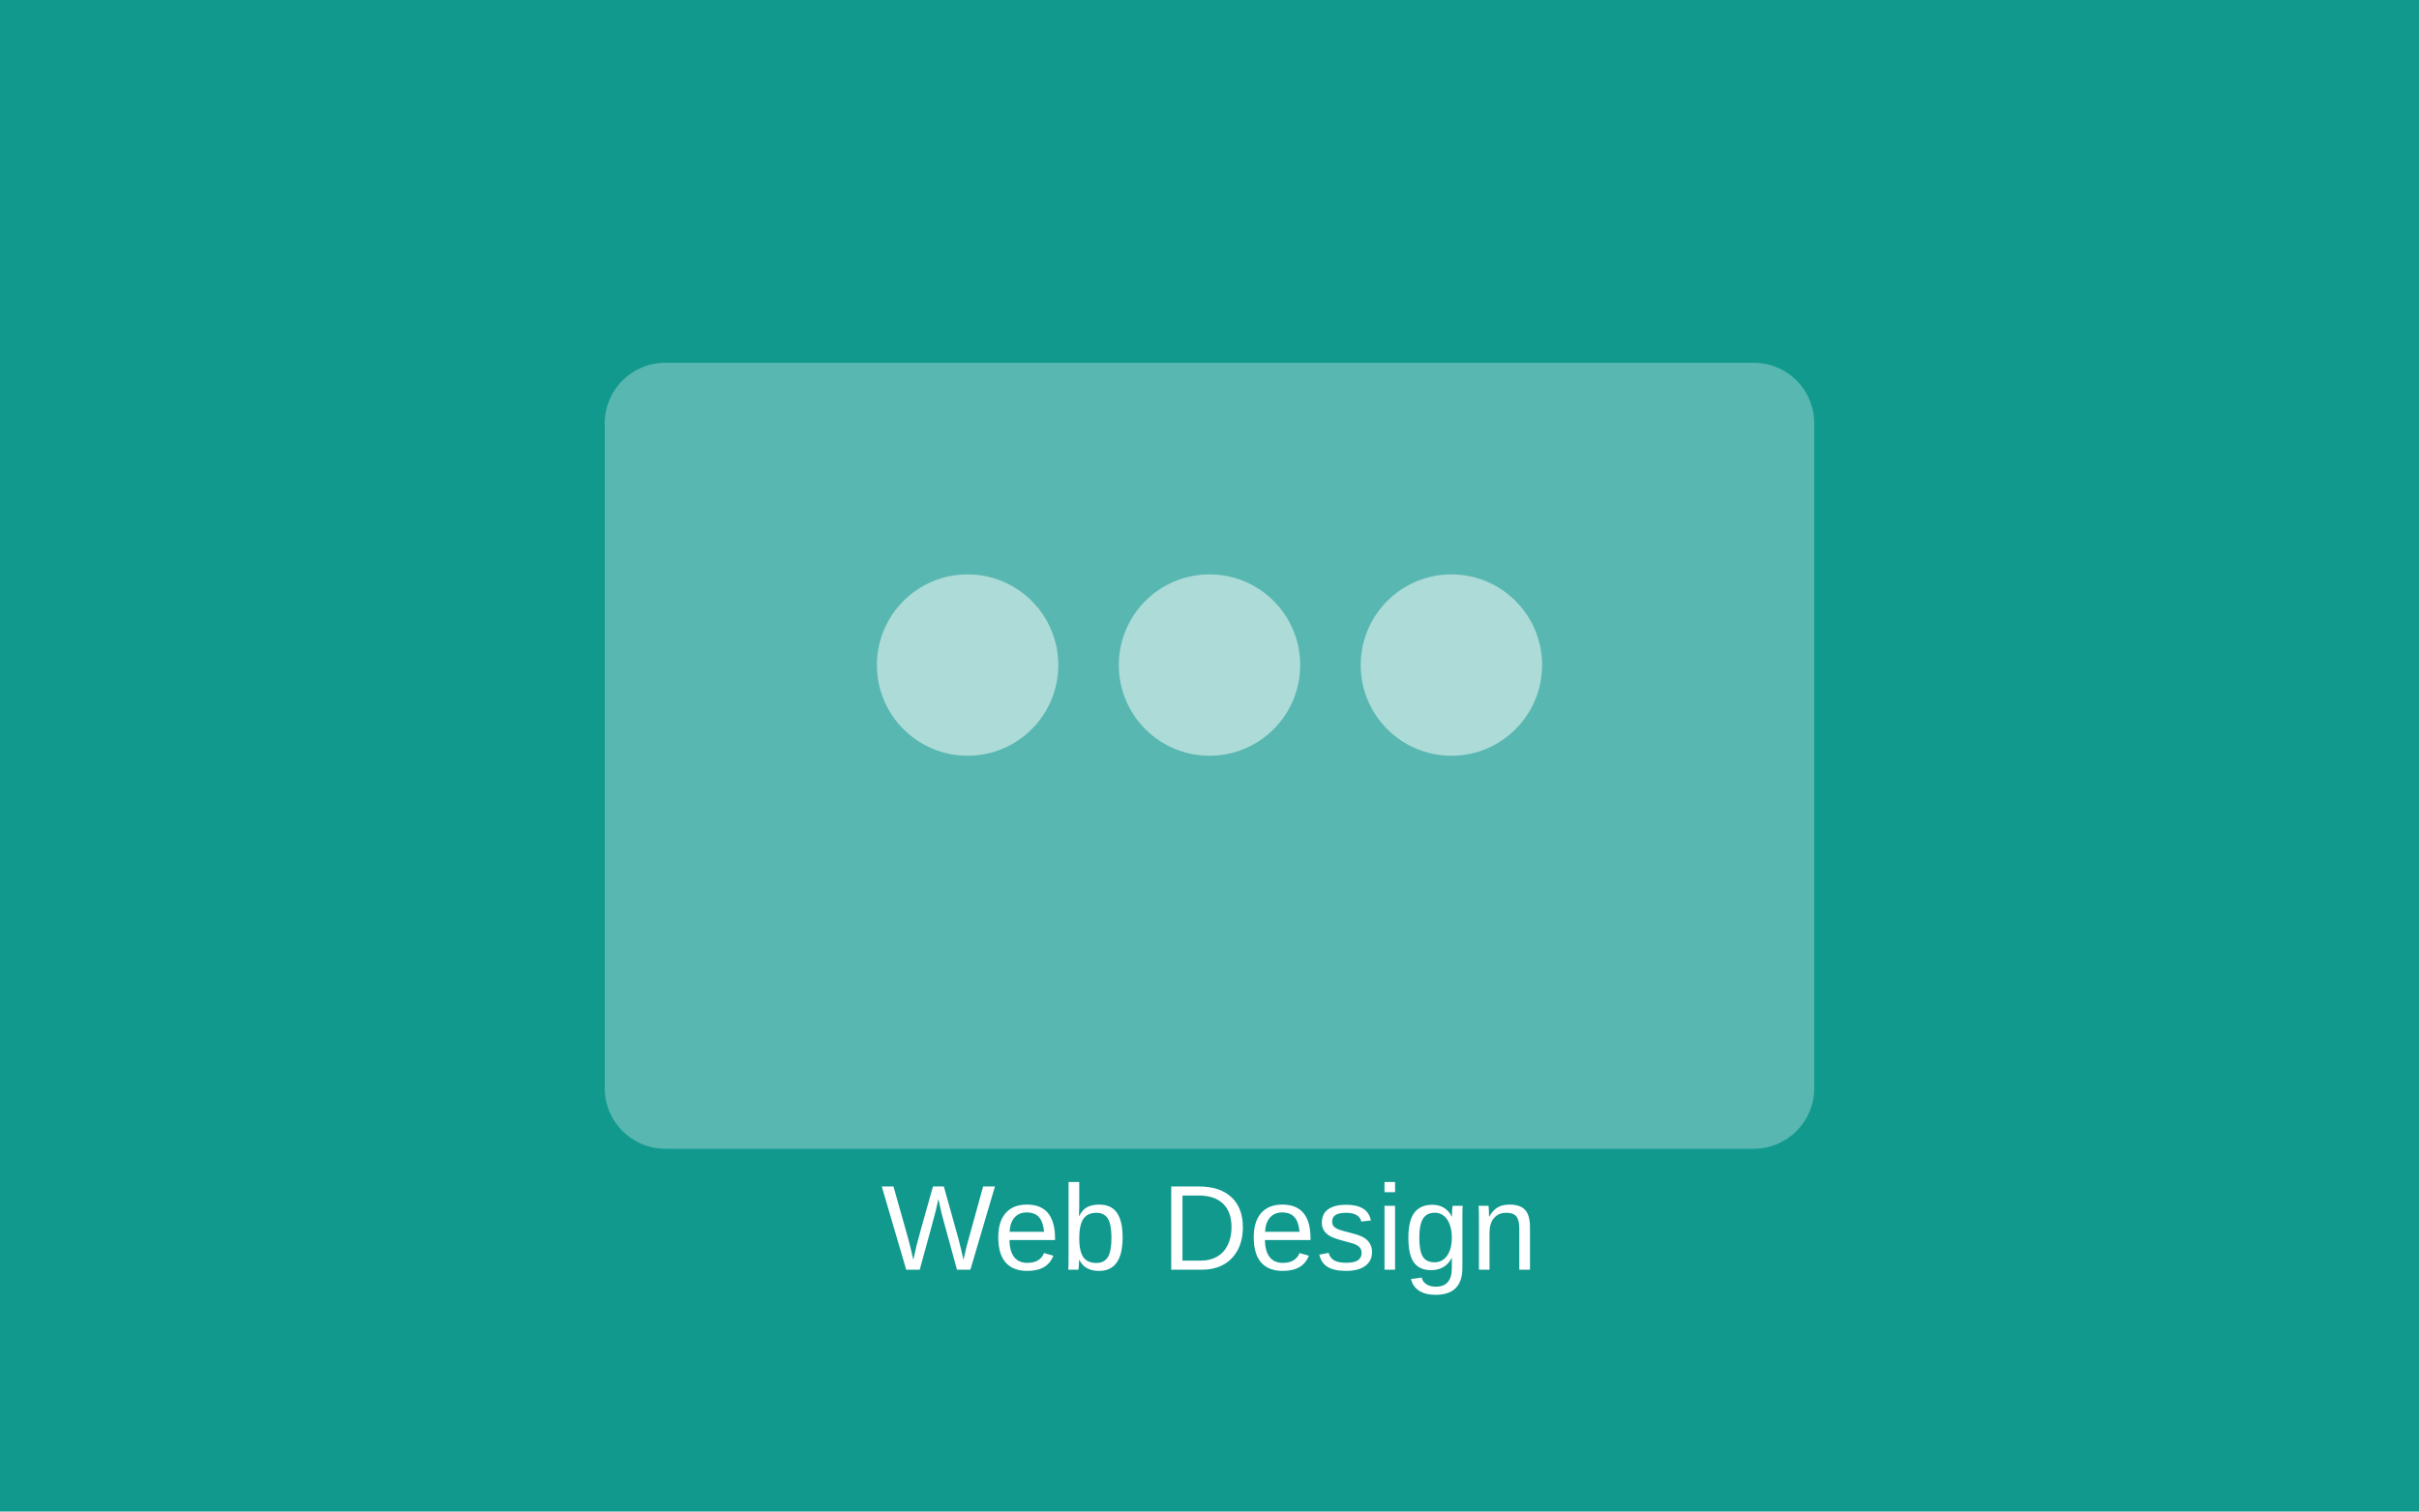
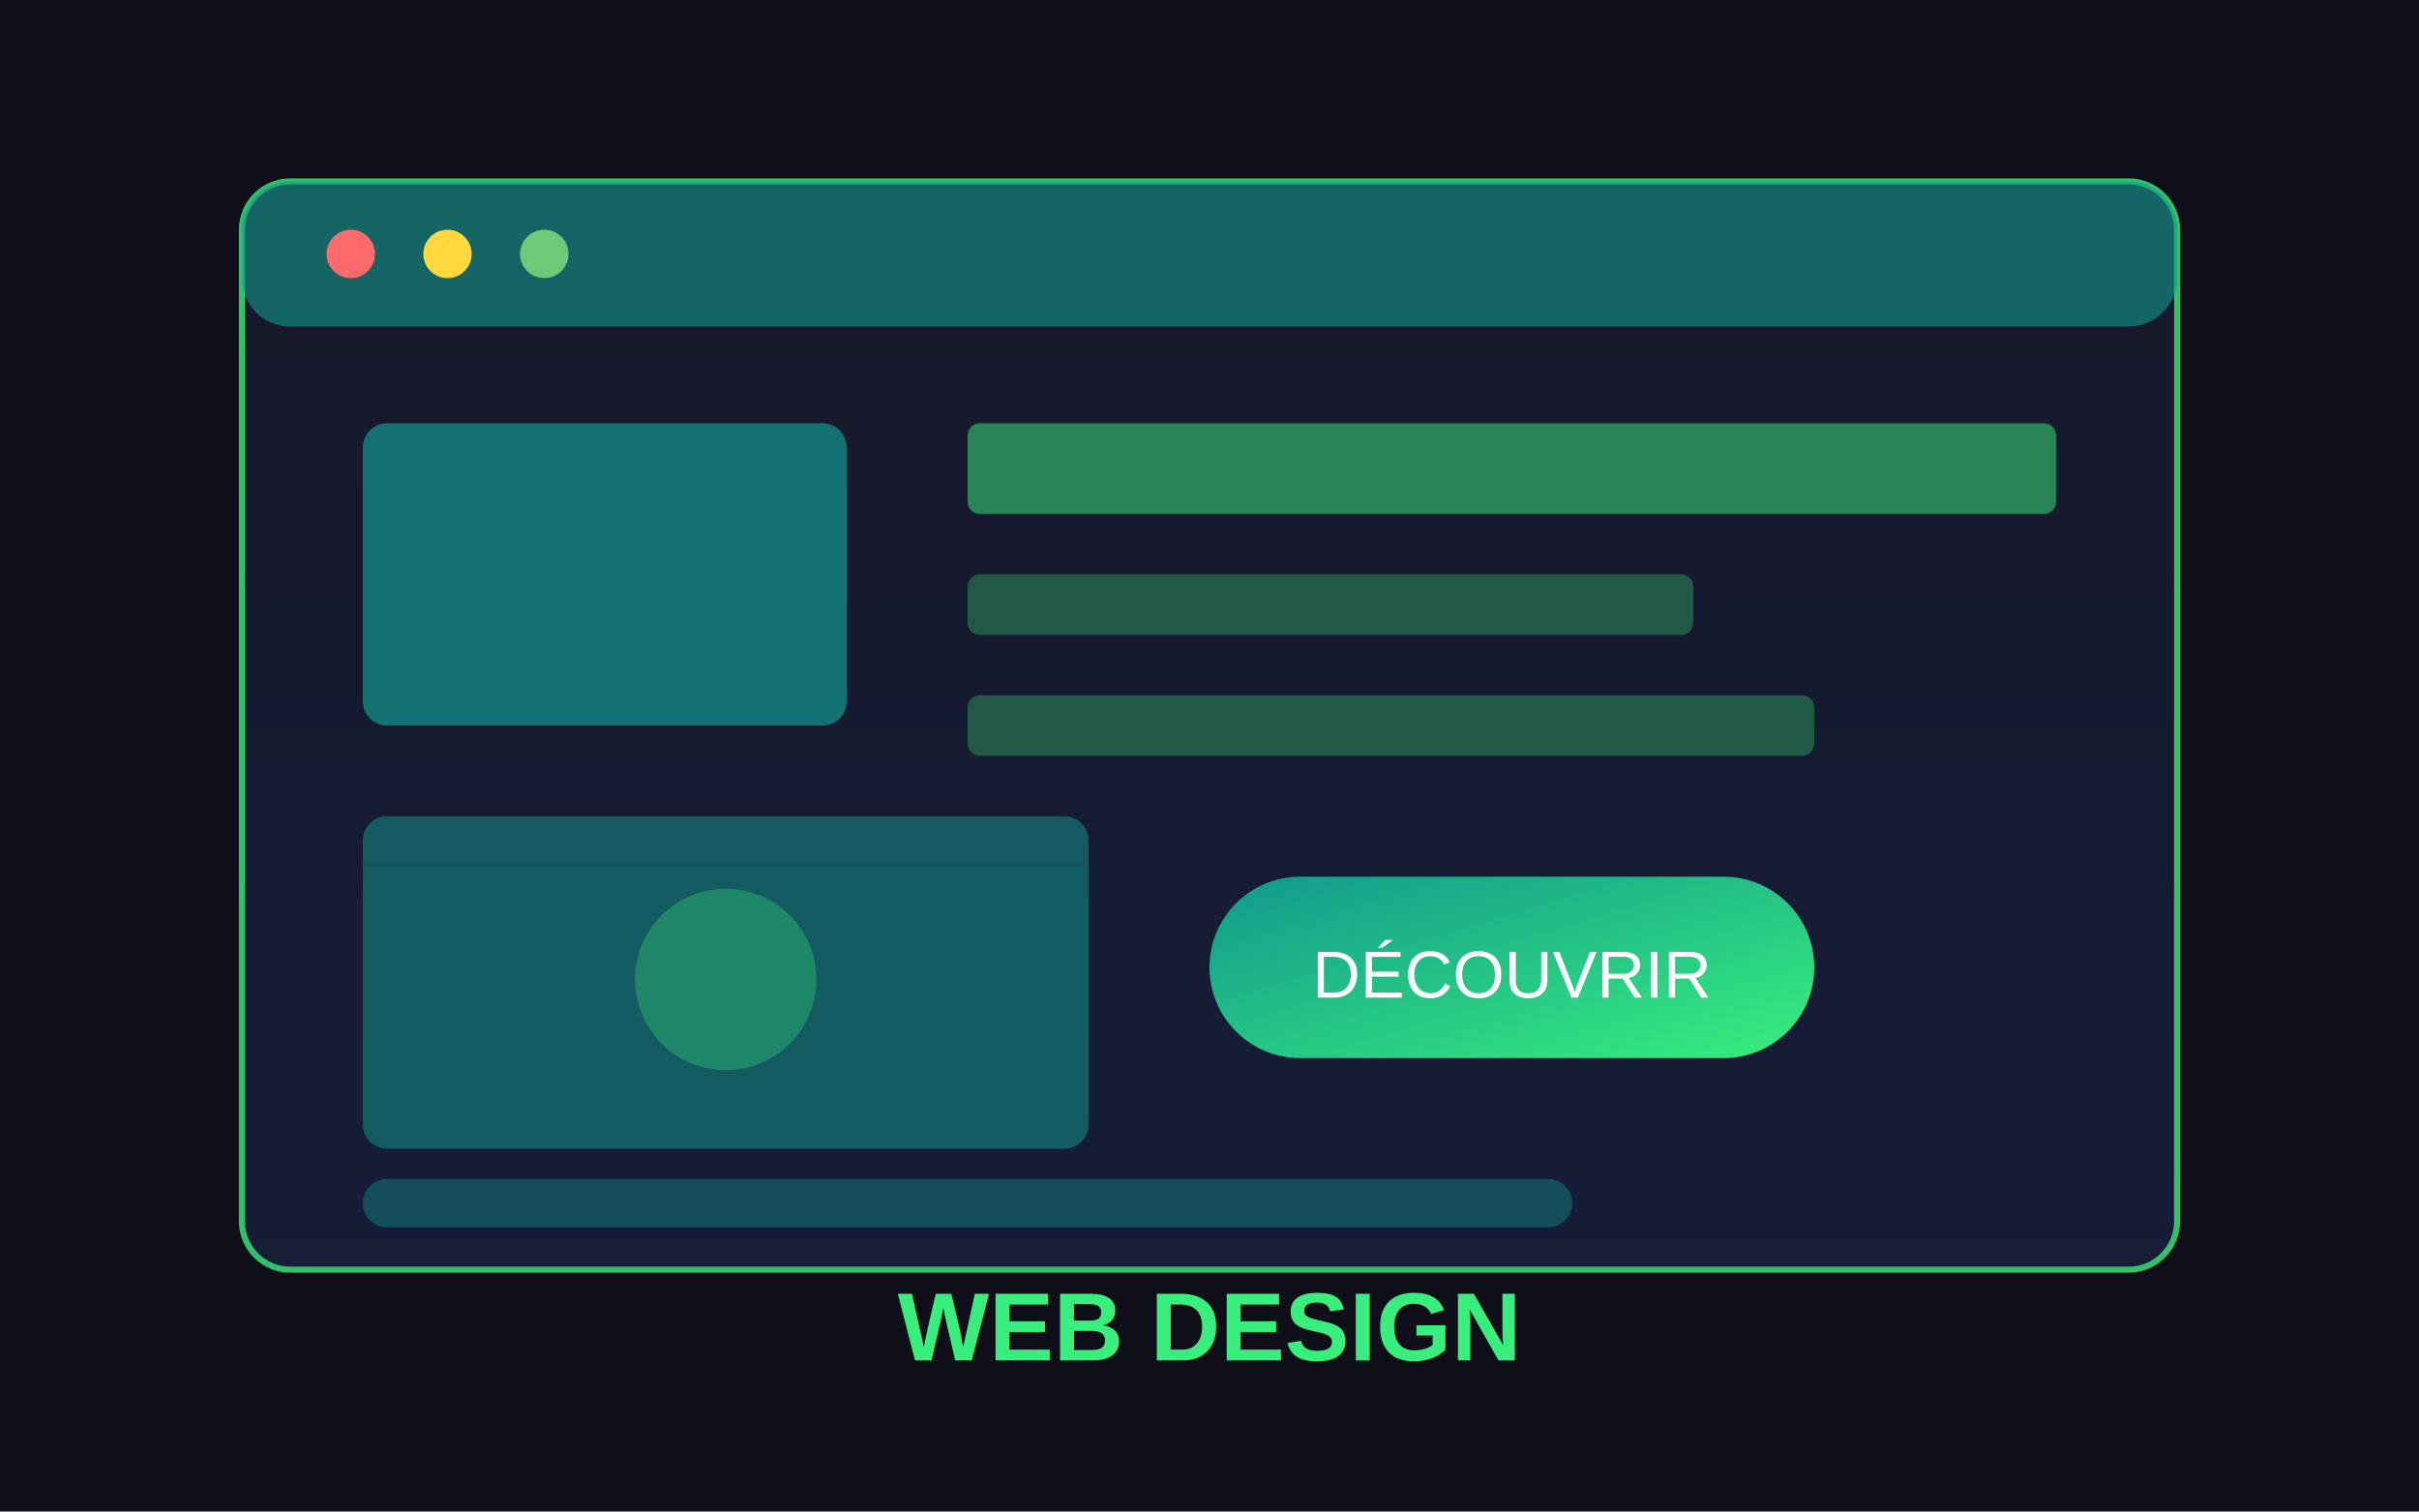
- <svg xmlns="http://www.w3.org/2000/svg" width="400" height="250">
+ <svg xmlns="http://www.w3.org/2000/svg" width="400" height="250" viewBox="0 0 400 250">
  <defs>
-     <linearGradient id="g1" x1="0" y1="0" x2="400" y2="250">
-       <stop offset="0" stop-color="#11998e" />
-       <stop offset="1" stop-color="#38ef7d" />
+     <linearGradient id="webGrad" x1="0%" y1="0%" x2="100%" y2="100%">
+       <stop offset="0%" style="stop-color:#11998e;stop-opacity:1" />
+       <stop offset="100%" style="stop-color:#38ef7d;stop-opacity:1" />
+     </linearGradient>
+     <linearGradient id="screenGrad" x1="0%" y1="0%" x2="0%" y2="100%">
+       <stop offset="0%" style="stop-color:#1a1a2e;stop-opacity:1" />
+       <stop offset="100%" style="stop-color:#16213e;stop-opacity:1" />
    </linearGradient>
  </defs>
-   <rect width="400" height="250" fill="url(#g1)" />
-   <rect x="100" y="60" width="200" height="130" rx="10" fill="white" opacity="0.3" />
-   <circle cx="160" cy="110" r="15" fill="white" opacity="0.5" />
-   <circle cx="200" cy="110" r="15" fill="white" opacity="0.5" />
-   <circle cx="240" cy="110" r="15" fill="white" opacity="0.5" />
-   <text x="200" y="210" fill="white" font-family="Arial" font-size="20" text-anchor="middle">Web Design</text>
+   <rect width="400" height="250" fill="#0f0f1a" />
+   <rect x="40" y="30" width="320" height="180" rx="8" fill="url(#screenGrad)" stroke="#38ef7d" stroke-width="1" opacity="0.8" />
+   <rect x="40" y="30" width="320" height="24" rx="8" fill="#11998e" opacity="0.6" />
+   <circle cx="58" cy="42" r="4" fill="#ff6b6b" />
+   <circle cx="74" cy="42" r="4" fill="#ffd93d" />
+   <circle cx="90" cy="42" r="4" fill="#6bcb77" />
+   <rect x="60" y="70" width="80" height="50" rx="4" fill="#11998e" opacity="0.7" />
+   <rect x="160" y="70" width="180" height="15" rx="2" fill="#38ef7d" opacity="0.5" />
+   <rect x="160" y="95" width="120" height="10" rx="2" fill="#38ef7d" opacity="0.3" />
+   <rect x="160" y="115" width="140" height="10" rx="2" fill="#38ef7d" opacity="0.3" />
+   <rect x="60" y="135" width="120" height="55" rx="4" fill="#11998e" opacity="0.5" />
+   <circle cx="120" cy="162" r="15" fill="#38ef7d" opacity="0.3" />
+   <rect x="200" y="145" width="100" height="30" rx="15" fill="url(#webGrad)" />
+   <text x="250" y="165" font-family="Arial" font-size="11" fill="white" text-anchor="middle">DÉCOUVRIR</text>
+   <rect x="60" y="195" width="200" height="8" rx="4" fill="#11998e" opacity="0.4" />
+   <text x="200" y="225" font-family="Arial" font-size="16" fill="#38ef7d" text-anchor="middle" font-weight="bold">WEB DESIGN</text>
</svg>
